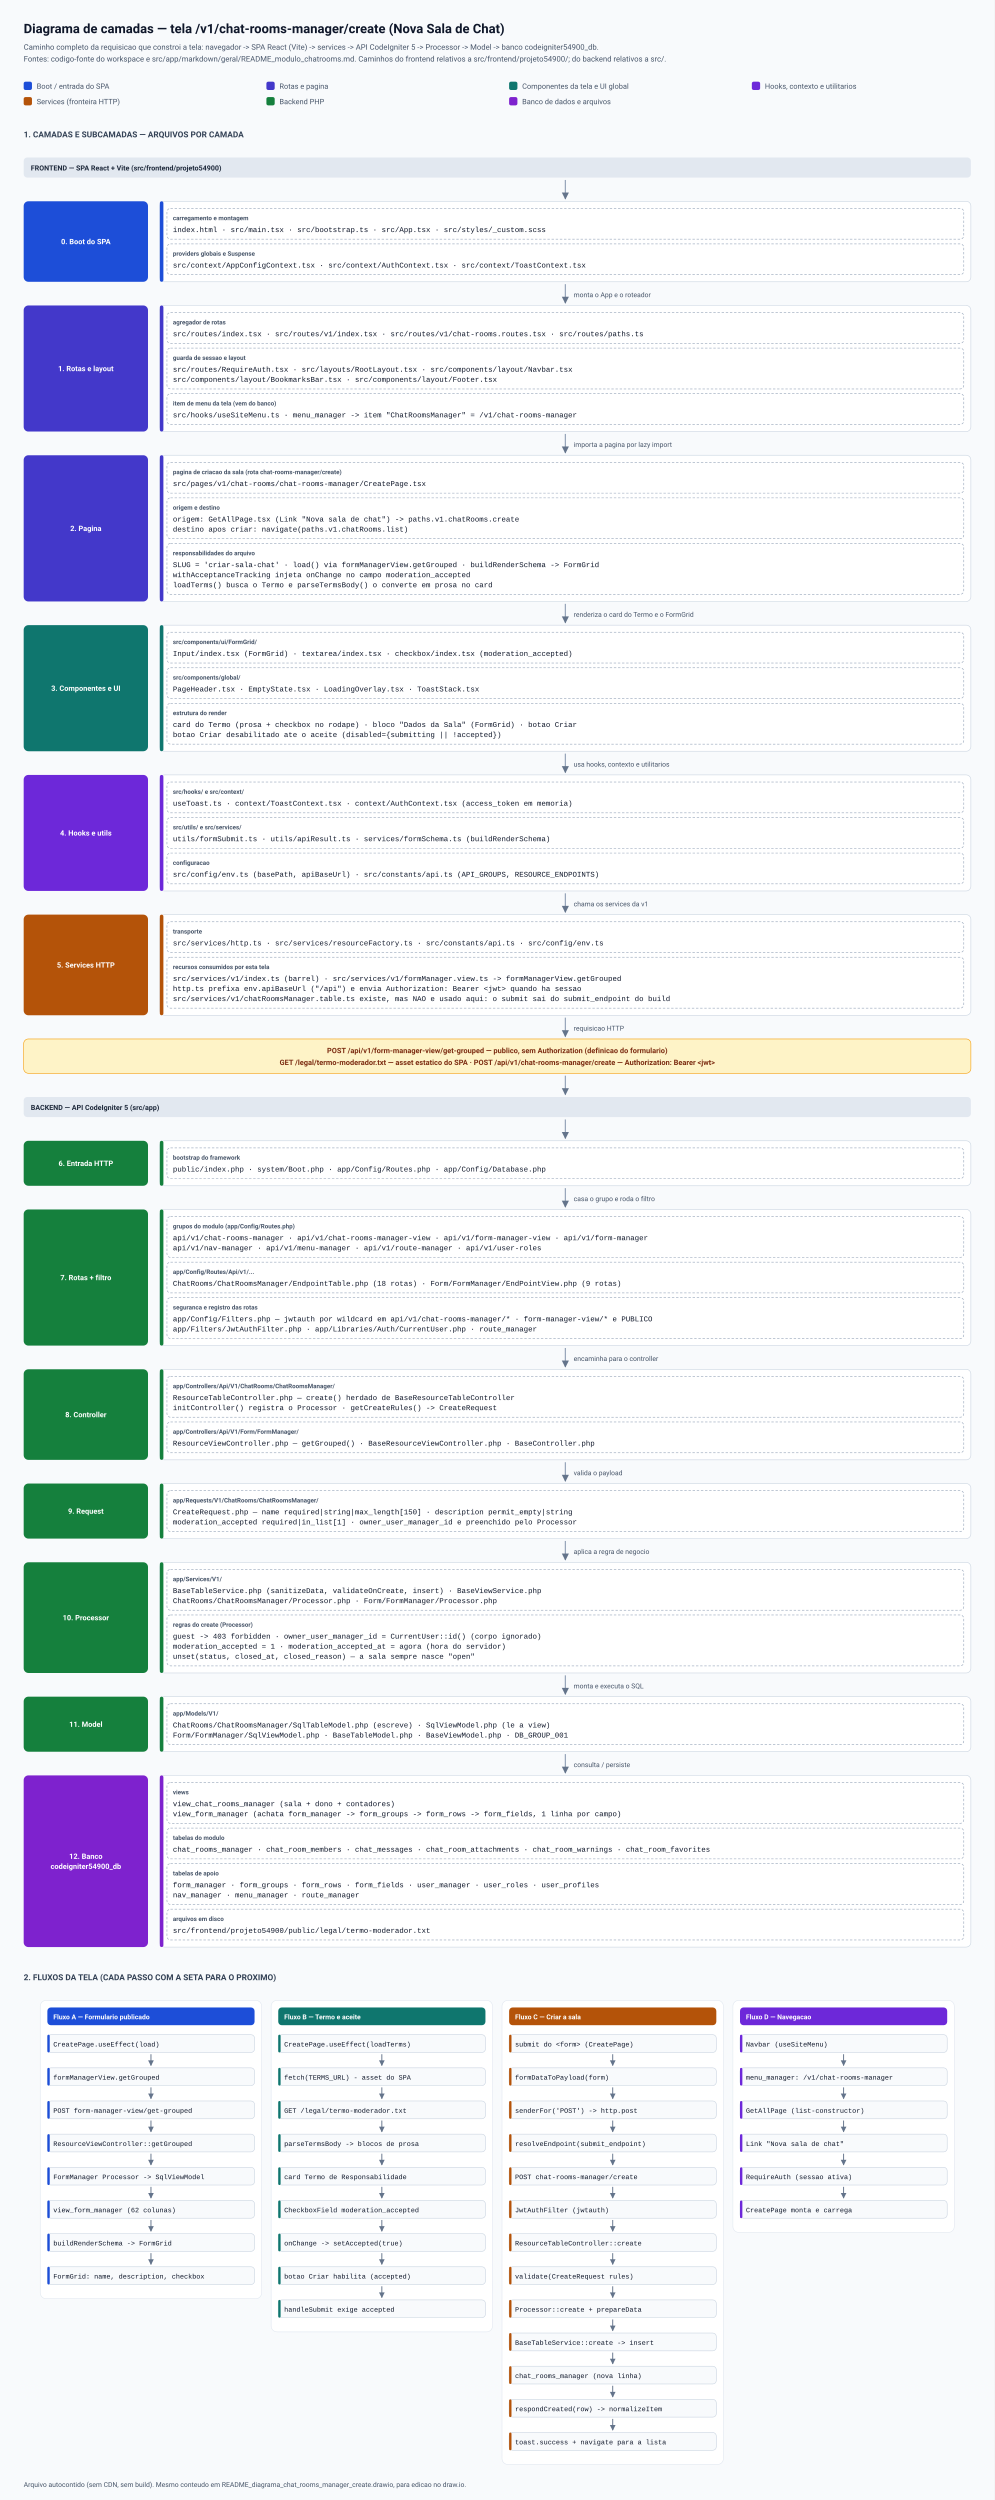
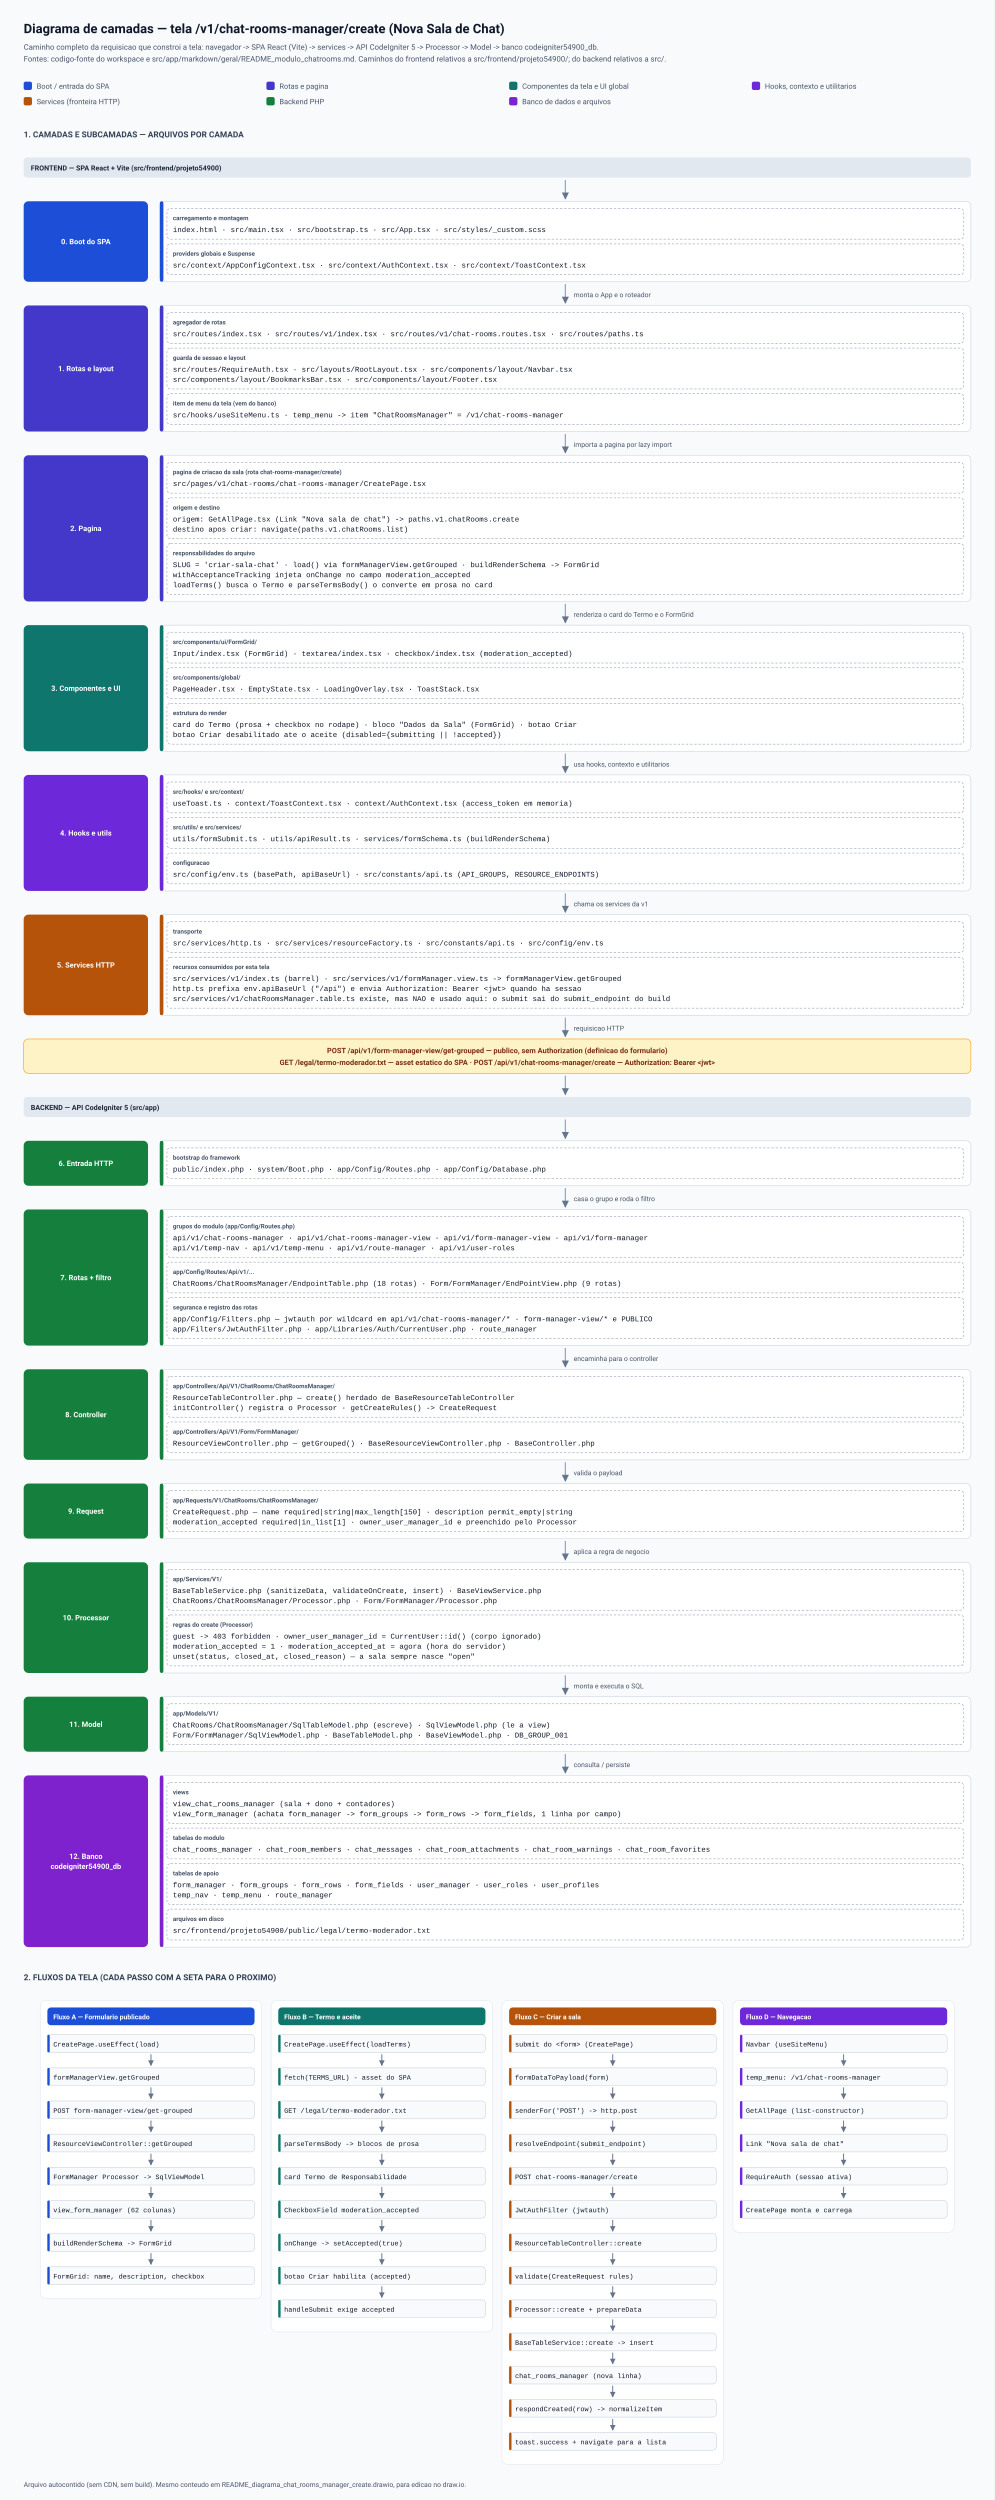
<svg xmlns="http://www.w3.org/2000/svg" width="1680" height="4223" viewBox="0 0 1680 4223" font-family="Segoe UI, Roboto, Helvetica, Arial, sans-serif">
  <defs>
    <marker id="arw" viewBox="0 0 10 10" refX="9" refY="5" markerWidth="7" markerHeight="7" orient="auto-start-reverse">
      <path d="M0 0 L10 5 L0 10 z" fill="#94a3b8" />
    </marker>
    <marker id="arwd" viewBox="0 0 10 10" refX="9" refY="5" markerWidth="6" markerHeight="6" orient="auto-start-reverse">
      <path d="M0 0 L10 5 L0 10 z" fill="#64748b" />
    </marker>
  </defs>
  <rect x="0" y="0" width="1680" height="4223" fill="#f8fafc" />
  <text x="40" y="56" font-size="22" fill="#0f172a" font-weight="700">Diagrama de camadas — tela /v1/chat-rooms-manager/create (Nova Sala de Chat)</text>
  <text x="40" y="84" font-size="13" fill="#475569">Caminho completo da requisicao que constroi a tela: navegador -&gt; SPA React (Vite) -&gt; services -&gt; API CodeIgniter 5 -&gt; Processor -&gt; Model -&gt; banco codeigniter54900_db.</text>
  <text x="40" y="104" font-size="13" fill="#475569">Fontes: codigo-fonte do workspace e src/app/markdown/geral/README_modulo_chatrooms.md. Caminhos do frontend relativos a src/frontend/projeto54900/; do backend relativos a src/.</text>
  <rect x="40" y="138" width="14" height="14" rx="3" fill="#1d4ed8" />
  <text x="62" y="150" font-size="12.5" fill="#475569">Boot / entrada do SPA</text>
  <rect x="450" y="138" width="14" height="14" rx="3" fill="#4338ca" />
  <text x="472" y="150" font-size="12.5" fill="#475569">Rotas e pagina</text>
  <rect x="860" y="138" width="14" height="14" rx="3" fill="#0f766e" />
  <text x="882" y="150" font-size="12.5" fill="#475569">Componentes da tela e UI global</text>
  <rect x="1270" y="138" width="14" height="14" rx="3" fill="#6d28d9" />
  <text x="1292" y="150" font-size="12.5" fill="#475569">Hooks, contexto e utilitarios</text>
  <rect x="40" y="164" width="14" height="14" rx="3" fill="#b45309" />
  <text x="62" y="176" font-size="12.5" fill="#475569">Services (fronteira HTTP)</text>
  <rect x="450" y="164" width="14" height="14" rx="3" fill="#15803d" />
  <text x="472" y="176" font-size="12.5" fill="#475569">Backend PHP</text>
  <rect x="860" y="164" width="14" height="14" rx="3" fill="#7e22ce" />
  <text x="882" y="176" font-size="12.5" fill="#475569">Banco de dados e arquivos</text>
  <text x="40" y="232" font-size="14" fill="#334155" font-weight="700">1. CAMADAS E SUBCAMADAS — ARQUIVOS POR CAMADA</text>
  <rect x="40" y="266" width="1600" height="34" rx="6" fill="#e2e8f0" />
  <text x="52" y="288" font-size="12" fill="#1e293b" font-weight="700">FRONTEND — SPA React + Vite (src/frontend/projeto54900)</text>
  <line x1="955" y1="304" x2="955" y2="336" stroke="#94a3b8" stroke-width="2" marker-end="url(#arwd)" />
  <rect x="40" y="340" width="210" height="136" rx="8" fill="#1d4ed8" />
  <text x="145" y="412.5" font-size="12.5" fill="#ffffff" font-weight="700" text-anchor="middle">0. Boot do SPA</text>
  <rect x="270" y="340" width="1370" height="136" rx="8" fill="#ffffff" stroke="#cbd5e1" />
  <rect x="270" y="340" width="6" height="136" rx="3" fill="#1d4ed8" />
  <rect x="282" y="352" width="1346" height="52" rx="6" fill="#ffffff" stroke="#94a3b8" stroke-dasharray="4 3" />
  <text x="292" y="372" font-size="10.5" fill="#475569" font-weight="700">carregamento e montagem</text>
  <text x="292" y="392" font-size="12.5" fill="#0f172a" font-family="Consolas, 'Courier New', monospace">index.html  ·  src/main.tsx  ·  src/bootstrap.ts  ·  src/App.tsx  ·  src/styles/_custom.scss</text>
  <rect x="282" y="412" width="1346" height="52" rx="6" fill="#ffffff" stroke="#94a3b8" stroke-dasharray="4 3" />
  <text x="292" y="432" font-size="10.5" fill="#475569" font-weight="700">providers globais e Suspense</text>
  <text x="292" y="452" font-size="12.5" fill="#0f172a" font-family="Consolas, 'Courier New', monospace">src/context/AppConfigContext.tsx  ·  src/context/AuthContext.tsx  ·  src/context/ToastContext.tsx</text>
  <line x1="955" y1="480" x2="955" y2="512" stroke="#94a3b8" stroke-width="2" marker-end="url(#arwd)" />
  <text x="969" y="502" font-size="11.5" fill="#475569">monta o App e o roteador</text>
  <rect x="40" y="516" width="210" height="213" rx="8" fill="#4338ca" />
  <text x="145" y="627" font-size="12.5" fill="#ffffff" font-weight="700" text-anchor="middle">1. Rotas e layout</text>
  <rect x="270" y="516" width="1370" height="213" rx="8" fill="#ffffff" stroke="#cbd5e1" />
  <rect x="270" y="516" width="6" height="213" rx="3" fill="#4338ca" />
  <rect x="282" y="528" width="1346" height="52" rx="6" fill="#ffffff" stroke="#94a3b8" stroke-dasharray="4 3" />
  <text x="292" y="548" font-size="10.5" fill="#475569" font-weight="700">agregador de rotas</text>
  <text x="292" y="568" font-size="12.5" fill="#0f172a" font-family="Consolas, 'Courier New', monospace">src/routes/index.tsx  ·  src/routes/v1/index.tsx  ·  src/routes/v1/chat-rooms.routes.tsx  ·  src/routes/paths.ts</text>
  <rect x="282" y="588" width="1346" height="69" rx="6" fill="#ffffff" stroke="#94a3b8" stroke-dasharray="4 3" />
  <text x="292" y="608" font-size="10.5" fill="#475569" font-weight="700">guarda de sessao e layout</text>
  <text x="292" y="628" font-size="12.5" fill="#0f172a" font-family="Consolas, 'Courier New', monospace">src/routes/RequireAuth.tsx  ·  src/layouts/RootLayout.tsx  ·  src/components/layout/Navbar.tsx</text>
  <text x="292" y="645" font-size="12.5" fill="#0f172a" font-family="Consolas, 'Courier New', monospace">src/components/layout/BookmarksBar.tsx  ·  src/components/layout/Footer.tsx</text>
  <rect x="282" y="665" width="1346" height="52" rx="6" fill="#ffffff" stroke="#94a3b8" stroke-dasharray="4 3" />
  <text x="292" y="685" font-size="10.5" fill="#475569" font-weight="700">item de menu da tela (vem do banco)</text>
-   <text x="292" y="705" font-size="12.5" fill="#0f172a" font-family="Consolas, 'Courier New', monospace">src/hooks/useSiteMenu.ts  ·  menu_manager  -&gt;  item "ChatRoomsManager" = /v1/chat-rooms-manager</text>
+   <text x="292" y="705" font-size="12.5" fill="#0f172a" font-family="Consolas, 'Courier New', monospace">src/hooks/useSiteMenu.ts  ·  temp_menu  -&gt;  item "ChatRoomsManager" = /v1/chat-rooms-manager</text>
  <line x1="955" y1="733" x2="955" y2="765" stroke="#94a3b8" stroke-width="2" marker-end="url(#arwd)" />
  <text x="969" y="755" font-size="11.5" fill="#475569">importa a pagina por lazy import</text>
  <rect x="40" y="769" width="210" height="247" rx="8" fill="#4338ca" />
  <text x="145" y="897" font-size="12.5" fill="#ffffff" font-weight="700" text-anchor="middle">2. Pagina</text>
  <rect x="270" y="769" width="1370" height="247" rx="8" fill="#ffffff" stroke="#cbd5e1" />
  <rect x="270" y="769" width="6" height="247" rx="3" fill="#4338ca" />
  <rect x="282" y="781" width="1346" height="52" rx="6" fill="#ffffff" stroke="#94a3b8" stroke-dasharray="4 3" />
  <text x="292" y="801" font-size="10.5" fill="#475569" font-weight="700">pagina de criacao da sala (rota chat-rooms-manager/create)</text>
  <text x="292" y="821" font-size="12.5" fill="#0f172a" font-family="Consolas, 'Courier New', monospace">src/pages/v1/chat-rooms/chat-rooms-manager/CreatePage.tsx</text>
  <rect x="282" y="841" width="1346" height="69" rx="6" fill="#ffffff" stroke="#94a3b8" stroke-dasharray="4 3" />
  <text x="292" y="861" font-size="10.5" fill="#475569" font-weight="700">origem e destino</text>
  <text x="292" y="881" font-size="12.5" fill="#0f172a" font-family="Consolas, 'Courier New', monospace">origem: GetAllPage.tsx (Link "Nova sala de chat")  -&gt;  paths.v1.chatRooms.create</text>
  <text x="292" y="898" font-size="12.5" fill="#0f172a" font-family="Consolas, 'Courier New', monospace">destino apos criar: navigate(paths.v1.chatRooms.list)</text>
  <rect x="282" y="918" width="1346" height="86" rx="6" fill="#ffffff" stroke="#94a3b8" stroke-dasharray="4 3" />
  <text x="292" y="938" font-size="10.5" fill="#475569" font-weight="700">responsabilidades do arquivo</text>
  <text x="292" y="958" font-size="12.5" fill="#0f172a" font-family="Consolas, 'Courier New', monospace">SLUG = 'criar-sala-chat'  ·  load() via formManagerView.getGrouped  ·  buildRenderSchema -&gt; FormGrid</text>
  <text x="292" y="975" font-size="12.5" fill="#0f172a" font-family="Consolas, 'Courier New', monospace">withAcceptanceTracking injeta onChange no campo moderation_accepted</text>
  <text x="292" y="992" font-size="12.5" fill="#0f172a" font-family="Consolas, 'Courier New', monospace">loadTerms() busca o Termo e parseTermsBody() o converte em prosa no card</text>
  <line x1="955" y1="1020" x2="955" y2="1052" stroke="#94a3b8" stroke-width="2" marker-end="url(#arwd)" />
  <text x="969" y="1042" font-size="11.5" fill="#475569">renderiza o card do Termo e o FormGrid</text>
  <rect x="40" y="1056" width="210" height="213" rx="8" fill="#0f766e" />
  <text x="145" y="1167" font-size="12.5" fill="#ffffff" font-weight="700" text-anchor="middle">3. Componentes e UI</text>
  <rect x="270" y="1056" width="1370" height="213" rx="8" fill="#ffffff" stroke="#cbd5e1" />
  <rect x="270" y="1056" width="6" height="213" rx="3" fill="#0f766e" />
  <rect x="282" y="1068" width="1346" height="52" rx="6" fill="#ffffff" stroke="#94a3b8" stroke-dasharray="4 3" />
  <text x="292" y="1088" font-size="10.5" fill="#475569" font-weight="700">src/components/ui/FormGrid/</text>
  <text x="292" y="1108" font-size="12.5" fill="#0f172a" font-family="Consolas, 'Courier New', monospace">Input/index.tsx (FormGrid)  ·  textarea/index.tsx  ·  checkbox/index.tsx (moderation_accepted)</text>
  <rect x="282" y="1128" width="1346" height="52" rx="6" fill="#ffffff" stroke="#94a3b8" stroke-dasharray="4 3" />
  <text x="292" y="1148" font-size="10.5" fill="#475569" font-weight="700">src/components/global/</text>
  <text x="292" y="1168" font-size="12.5" fill="#0f172a" font-family="Consolas, 'Courier New', monospace">PageHeader.tsx  ·  EmptyState.tsx  ·  LoadingOverlay.tsx  ·  ToastStack.tsx</text>
  <rect x="282" y="1188" width="1346" height="69" rx="6" fill="#ffffff" stroke="#94a3b8" stroke-dasharray="4 3" />
  <text x="292" y="1208" font-size="10.5" fill="#475569" font-weight="700">estrutura do render</text>
  <text x="292" y="1228" font-size="12.5" fill="#0f172a" font-family="Consolas, 'Courier New', monospace">card do Termo (prosa + checkbox no rodape)  ·  bloco "Dados da Sala" (FormGrid)  ·  botao Criar</text>
  <text x="292" y="1245" font-size="12.5" fill="#0f172a" font-family="Consolas, 'Courier New', monospace">botao Criar desabilitado ate o aceite (disabled={submitting || !accepted})</text>
  <line x1="955" y1="1273" x2="955" y2="1305" stroke="#94a3b8" stroke-width="2" marker-end="url(#arwd)" />
  <text x="969" y="1295" font-size="11.5" fill="#475569">usa hooks, contexto e utilitarios</text>
  <rect x="40" y="1309" width="210" height="196" rx="8" fill="#6d28d9" />
  <text x="145" y="1411.5" font-size="12.5" fill="#ffffff" font-weight="700" text-anchor="middle">4. Hooks e utils</text>
  <rect x="270" y="1309" width="1370" height="196" rx="8" fill="#ffffff" stroke="#cbd5e1" />
  <rect x="270" y="1309" width="6" height="196" rx="3" fill="#6d28d9" />
  <rect x="282" y="1321" width="1346" height="52" rx="6" fill="#ffffff" stroke="#94a3b8" stroke-dasharray="4 3" />
  <text x="292" y="1341" font-size="10.5" fill="#475569" font-weight="700">src/hooks/ e src/context/</text>
  <text x="292" y="1361" font-size="12.5" fill="#0f172a" font-family="Consolas, 'Courier New', monospace">useToast.ts  ·  context/ToastContext.tsx  ·  context/AuthContext.tsx (access_token em memoria)</text>
  <rect x="282" y="1381" width="1346" height="52" rx="6" fill="#ffffff" stroke="#94a3b8" stroke-dasharray="4 3" />
  <text x="292" y="1401" font-size="10.5" fill="#475569" font-weight="700">src/utils/ e src/services/</text>
  <text x="292" y="1421" font-size="12.5" fill="#0f172a" font-family="Consolas, 'Courier New', monospace">utils/formSubmit.ts  ·  utils/apiResult.ts  ·  services/formSchema.ts (buildRenderSchema)</text>
  <rect x="282" y="1441" width="1346" height="52" rx="6" fill="#ffffff" stroke="#94a3b8" stroke-dasharray="4 3" />
  <text x="292" y="1461" font-size="10.5" fill="#475569" font-weight="700">configuracao</text>
  <text x="292" y="1481" font-size="12.5" fill="#0f172a" font-family="Consolas, 'Courier New', monospace">src/config/env.ts (basePath, apiBaseUrl)  ·  src/constants/api.ts (API_GROUPS, RESOURCE_ENDPOINTS)</text>
  <line x1="955" y1="1509" x2="955" y2="1541" stroke="#94a3b8" stroke-width="2" marker-end="url(#arwd)" />
  <text x="969" y="1531" font-size="11.5" fill="#475569">chama os services da v1</text>
  <rect x="40" y="1545" width="210" height="170" rx="8" fill="#b45309" />
  <text x="145" y="1634.5" font-size="12.5" fill="#ffffff" font-weight="700" text-anchor="middle">5. Services HTTP</text>
  <rect x="270" y="1545" width="1370" height="170" rx="8" fill="#ffffff" stroke="#cbd5e1" />
  <rect x="270" y="1545" width="6" height="170" rx="3" fill="#b45309" />
  <rect x="282" y="1557" width="1346" height="52" rx="6" fill="#ffffff" stroke="#94a3b8" stroke-dasharray="4 3" />
  <text x="292" y="1577" font-size="10.5" fill="#475569" font-weight="700">transporte</text>
  <text x="292" y="1597" font-size="12.5" fill="#0f172a" font-family="Consolas, 'Courier New', monospace">src/services/http.ts  ·  src/services/resourceFactory.ts  ·  src/constants/api.ts  ·  src/config/env.ts</text>
  <rect x="282" y="1617" width="1346" height="86" rx="6" fill="#ffffff" stroke="#94a3b8" stroke-dasharray="4 3" />
  <text x="292" y="1637" font-size="10.5" fill="#475569" font-weight="700">recursos consumidos por esta tela</text>
  <text x="292" y="1657" font-size="12.5" fill="#0f172a" font-family="Consolas, 'Courier New', monospace">src/services/v1/index.ts (barrel)  ·  src/services/v1/formManager.view.ts  -&gt;  formManagerView.getGrouped</text>
  <text x="292" y="1674" font-size="12.5" fill="#0f172a" font-family="Consolas, 'Courier New', monospace">http.ts prefixa env.apiBaseUrl ("/api") e envia Authorization: Bearer &lt;jwt&gt; quando ha sessao</text>
  <text x="292" y="1691" font-size="12.5" fill="#0f172a" font-family="Consolas, 'Courier New', monospace">src/services/v1/chatRoomsManager.table.ts existe, mas NAO e usado aqui: o submit sai do submit_endpoint do build</text>
  <line x1="955" y1="1719" x2="955" y2="1751" stroke="#94a3b8" stroke-width="2" marker-end="url(#arwd)" />
  <text x="969" y="1741" font-size="11.5" fill="#475569">requisicao HTTP</text>
  <rect x="40" y="1755" width="1600" height="58" rx="8" fill="#fef3c7" stroke="#f59e0b" />
  <text x="840" y="1779" font-size="12.5" fill="#7c2d12" font-weight="700" text-anchor="middle">POST /api/v1/form-manager-view/get-grouped  —  publico, sem Authorization  (definicao do formulario)</text>
  <text x="840" y="1799" font-size="12.5" fill="#7c2d12" font-weight="700" text-anchor="middle">GET /legal/termo-moderador.txt  —  asset estatico do SPA   ·   POST /api/v1/chat-rooms-manager/create  —  Authorization: Bearer &lt;jwt&gt;</text>
  <line x1="955" y1="1817" x2="955" y2="1849" stroke="#94a3b8" stroke-width="2" marker-end="url(#arwd)" />
  <rect x="40" y="1853" width="1600" height="34" rx="6" fill="#e2e8f0" />
  <text x="52" y="1875" font-size="12" fill="#1e293b" font-weight="700">BACKEND — API CodeIgniter 5 (src/app)</text>
  <line x1="955" y1="1891" x2="955" y2="1923" stroke="#94a3b8" stroke-width="2" marker-end="url(#arwd)" />
  <rect x="40" y="1927" width="210" height="76" rx="8" fill="#15803d" />
  <text x="145" y="1969.5" font-size="12.5" fill="#ffffff" font-weight="700" text-anchor="middle">6. Entrada HTTP</text>
  <rect x="270" y="1927" width="1370" height="76" rx="8" fill="#ffffff" stroke="#cbd5e1" />
  <rect x="270" y="1927" width="6" height="76" rx="3" fill="#15803d" />
  <rect x="282" y="1939" width="1346" height="52" rx="6" fill="#ffffff" stroke="#94a3b8" stroke-dasharray="4 3" />
  <text x="292" y="1959" font-size="10.5" fill="#475569" font-weight="700">bootstrap do framework</text>
  <text x="292" y="1979" font-size="12.5" fill="#0f172a" font-family="Consolas, 'Courier New', monospace">public/index.php  ·  system/Boot.php  ·  app/Config/Routes.php  ·  app/Config/Database.php</text>
  <line x1="955" y1="2007" x2="955" y2="2039" stroke="#94a3b8" stroke-width="2" marker-end="url(#arwd)" />
  <text x="969" y="2029" font-size="11.5" fill="#475569">casa o grupo e roda o filtro</text>
  <rect x="40" y="2043" width="210" height="230" rx="8" fill="#15803d" />
  <text x="145" y="2162.5" font-size="12.5" fill="#ffffff" font-weight="700" text-anchor="middle">7. Rotas + filtro</text>
  <rect x="270" y="2043" width="1370" height="230" rx="8" fill="#ffffff" stroke="#cbd5e1" />
  <rect x="270" y="2043" width="6" height="230" rx="3" fill="#15803d" />
  <rect x="282" y="2055" width="1346" height="69" rx="6" fill="#ffffff" stroke="#94a3b8" stroke-dasharray="4 3" />
  <text x="292" y="2075" font-size="10.5" fill="#475569" font-weight="700">grupos do modulo (app/Config/Routes.php)</text>
  <text x="292" y="2095" font-size="12.5" fill="#0f172a" font-family="Consolas, 'Courier New', monospace">api/v1/chat-rooms-manager  ·  api/v1/chat-rooms-manager-view  ·  api/v1/form-manager-view  ·  api/v1/form-manager</text>
-   <text x="292" y="2112" font-size="12.5" fill="#0f172a" font-family="Consolas, 'Courier New', monospace">api/v1/nav-manager  ·  api/v1/menu-manager  ·  api/v1/route-manager  ·  api/v1/user-roles</text>
+   <text x="292" y="2112" font-size="12.5" fill="#0f172a" font-family="Consolas, 'Courier New', monospace">api/v1/temp-nav  ·  api/v1/temp-menu  ·  api/v1/route-manager  ·  api/v1/user-roles</text>
  <rect x="282" y="2132" width="1346" height="52" rx="6" fill="#ffffff" stroke="#94a3b8" stroke-dasharray="4 3" />
  <text x="292" y="2152" font-size="10.5" fill="#475569" font-weight="700">app/Config/Routes/Api/v1/...</text>
  <text x="292" y="2172" font-size="12.5" fill="#0f172a" font-family="Consolas, 'Courier New', monospace">ChatRooms/ChatRoomsManager/EndpointTable.php (18 rotas)  ·  Form/FormManager/EndPointView.php (9 rotas)</text>
  <rect x="282" y="2192" width="1346" height="69" rx="6" fill="#ffffff" stroke="#94a3b8" stroke-dasharray="4 3" />
  <text x="292" y="2212" font-size="10.5" fill="#475569" font-weight="700">seguranca e registro das rotas</text>
  <text x="292" y="2232" font-size="12.5" fill="#0f172a" font-family="Consolas, 'Courier New', monospace">app/Config/Filters.php  —  jwtauth por wildcard em api/v1/chat-rooms-manager/*  ·  form-manager-view/* e PUBLICO</text>
  <text x="292" y="2249" font-size="12.5" fill="#0f172a" font-family="Consolas, 'Courier New', monospace">app/Filters/JwtAuthFilter.php  ·  app/Libraries/Auth/CurrentUser.php  ·  route_manager</text>
  <line x1="955" y1="2277" x2="955" y2="2309" stroke="#94a3b8" stroke-width="2" marker-end="url(#arwd)" />
  <text x="969" y="2299" font-size="11.5" fill="#475569">encaminha para o controller</text>
  <rect x="40" y="2313" width="210" height="153" rx="8" fill="#15803d" />
  <text x="145" y="2394" font-size="12.5" fill="#ffffff" font-weight="700" text-anchor="middle">8. Controller</text>
  <rect x="270" y="2313" width="1370" height="153" rx="8" fill="#ffffff" stroke="#cbd5e1" />
  <rect x="270" y="2313" width="6" height="153" rx="3" fill="#15803d" />
  <rect x="282" y="2325" width="1346" height="69" rx="6" fill="#ffffff" stroke="#94a3b8" stroke-dasharray="4 3" />
  <text x="292" y="2345" font-size="10.5" fill="#475569" font-weight="700">app/Controllers/Api/V1/ChatRooms/ChatRoomsManager/</text>
  <text x="292" y="2365" font-size="12.5" fill="#0f172a" font-family="Consolas, 'Courier New', monospace">ResourceTableController.php  —  create() herdado de BaseResourceTableController</text>
  <text x="292" y="2382" font-size="12.5" fill="#0f172a" font-family="Consolas, 'Courier New', monospace">initController() registra o Processor  ·  getCreateRules() -&gt; CreateRequest</text>
  <rect x="282" y="2402" width="1346" height="52" rx="6" fill="#ffffff" stroke="#94a3b8" stroke-dasharray="4 3" />
  <text x="292" y="2422" font-size="10.5" fill="#475569" font-weight="700">app/Controllers/Api/V1/Form/FormManager/</text>
  <text x="292" y="2442" font-size="12.5" fill="#0f172a" font-family="Consolas, 'Courier New', monospace">ResourceViewController.php  —  getGrouped()  ·  BaseResourceViewController.php  ·  BaseController.php</text>
  <line x1="955" y1="2470" x2="955" y2="2502" stroke="#94a3b8" stroke-width="2" marker-end="url(#arwd)" />
  <text x="969" y="2492" font-size="11.5" fill="#475569">valida o payload</text>
  <rect x="40" y="2506" width="210" height="93" rx="8" fill="#15803d" />
  <text x="145" y="2557" font-size="12.5" fill="#ffffff" font-weight="700" text-anchor="middle">9. Request</text>
  <rect x="270" y="2506" width="1370" height="93" rx="8" fill="#ffffff" stroke="#cbd5e1" />
  <rect x="270" y="2506" width="6" height="93" rx="3" fill="#15803d" />
  <rect x="282" y="2518" width="1346" height="69" rx="6" fill="#ffffff" stroke="#94a3b8" stroke-dasharray="4 3" />
  <text x="292" y="2538" font-size="10.5" fill="#475569" font-weight="700">app/Requests/V1/ChatRooms/ChatRoomsManager/</text>
  <text x="292" y="2558" font-size="12.5" fill="#0f172a" font-family="Consolas, 'Courier New', monospace">CreateRequest.php  —  name required|string|max_length[150]  ·  description permit_empty|string</text>
  <text x="292" y="2575" font-size="12.5" fill="#0f172a" font-family="Consolas, 'Courier New', monospace">moderation_accepted required|in_list[1]  ·  owner_user_manager_id e preenchido pelo Processor</text>
  <line x1="955" y1="2603" x2="955" y2="2635" stroke="#94a3b8" stroke-width="2" marker-end="url(#arwd)" />
  <text x="969" y="2625" font-size="11.5" fill="#475569">aplica a regra de negocio</text>
  <rect x="40" y="2639" width="210" height="187" rx="8" fill="#15803d" />
  <text x="145" y="2737" font-size="12.5" fill="#ffffff" font-weight="700" text-anchor="middle">10. Processor</text>
  <rect x="270" y="2639" width="1370" height="187" rx="8" fill="#ffffff" stroke="#cbd5e1" />
  <rect x="270" y="2639" width="6" height="187" rx="3" fill="#15803d" />
  <rect x="282" y="2651" width="1346" height="69" rx="6" fill="#ffffff" stroke="#94a3b8" stroke-dasharray="4 3" />
  <text x="292" y="2671" font-size="10.5" fill="#475569" font-weight="700">app/Services/V1/</text>
  <text x="292" y="2691" font-size="12.5" fill="#0f172a" font-family="Consolas, 'Courier New', monospace">BaseTableService.php (sanitizeData, validateOnCreate, insert)  ·  BaseViewService.php</text>
  <text x="292" y="2708" font-size="12.5" fill="#0f172a" font-family="Consolas, 'Courier New', monospace">ChatRooms/ChatRoomsManager/Processor.php  ·  Form/FormManager/Processor.php</text>
  <rect x="282" y="2728" width="1346" height="86" rx="6" fill="#ffffff" stroke="#94a3b8" stroke-dasharray="4 3" />
  <text x="292" y="2748" font-size="10.5" fill="#475569" font-weight="700">regras do create (Processor)</text>
  <text x="292" y="2768" font-size="12.5" fill="#0f172a" font-family="Consolas, 'Courier New', monospace">guest -&gt; 403 forbidden  ·  owner_user_manager_id = CurrentUser::id() (corpo ignorado)</text>
  <text x="292" y="2785" font-size="12.5" fill="#0f172a" font-family="Consolas, 'Courier New', monospace">moderation_accepted = 1  ·  moderation_accepted_at = agora (hora do servidor)</text>
  <text x="292" y="2802" font-size="12.5" fill="#0f172a" font-family="Consolas, 'Courier New', monospace">unset(status, closed_at, closed_reason)  —  a sala sempre nasce "open"</text>
  <line x1="955" y1="2830" x2="955" y2="2862" stroke="#94a3b8" stroke-width="2" marker-end="url(#arwd)" />
  <text x="969" y="2852" font-size="11.5" fill="#475569">monta e executa o SQL</text>
  <rect x="40" y="2866" width="210" height="93" rx="8" fill="#15803d" />
  <text x="145" y="2917" font-size="12.5" fill="#ffffff" font-weight="700" text-anchor="middle">11. Model</text>
  <rect x="270" y="2866" width="1370" height="93" rx="8" fill="#ffffff" stroke="#cbd5e1" />
  <rect x="270" y="2866" width="6" height="93" rx="3" fill="#15803d" />
  <rect x="282" y="2878" width="1346" height="69" rx="6" fill="#ffffff" stroke="#94a3b8" stroke-dasharray="4 3" />
  <text x="292" y="2898" font-size="10.5" fill="#475569" font-weight="700">app/Models/V1/</text>
  <text x="292" y="2918" font-size="12.5" fill="#0f172a" font-family="Consolas, 'Courier New', monospace">ChatRooms/ChatRoomsManager/SqlTableModel.php (escreve)  ·  SqlViewModel.php (le a view)</text>
  <text x="292" y="2935" font-size="12.5" fill="#0f172a" font-family="Consolas, 'Courier New', monospace">Form/FormManager/SqlViewModel.php  ·  BaseTableModel.php  ·  BaseViewModel.php  ·  DB_GROUP_001</text>
  <line x1="955" y1="2963" x2="955" y2="2995" stroke="#94a3b8" stroke-width="2" marker-end="url(#arwd)" />
  <text x="969" y="2985" font-size="11.5" fill="#475569">consulta / persiste</text>
  <rect x="40" y="2999" width="210" height="290" rx="8" fill="#7e22ce" />
  <text x="145" y="3140" font-size="12.5" fill="#ffffff" font-weight="700" text-anchor="middle">12. Banco</text>
  <text x="145" y="3157" font-size="12.5" fill="#ffffff" font-weight="700" text-anchor="middle">codeigniter54900_db</text>
  <rect x="270" y="2999" width="1370" height="290" rx="8" fill="#ffffff" stroke="#cbd5e1" />
  <rect x="270" y="2999" width="6" height="290" rx="3" fill="#7e22ce" />
  <rect x="282" y="3011" width="1346" height="69" rx="6" fill="#ffffff" stroke="#94a3b8" stroke-dasharray="4 3" />
  <text x="292" y="3031" font-size="10.5" fill="#475569" font-weight="700">views</text>
  <text x="292" y="3051" font-size="12.5" fill="#0f172a" font-family="Consolas, 'Courier New', monospace">view_chat_rooms_manager (sala + dono + contadores)</text>
  <text x="292" y="3068" font-size="12.5" fill="#0f172a" font-family="Consolas, 'Courier New', monospace">view_form_manager (achata form_manager -&gt; form_groups -&gt; form_rows -&gt; form_fields, 1 linha por campo)</text>
  <rect x="282" y="3088" width="1346" height="52" rx="6" fill="#ffffff" stroke="#94a3b8" stroke-dasharray="4 3" />
  <text x="292" y="3108" font-size="10.5" fill="#475569" font-weight="700">tabelas do modulo</text>
  <text x="292" y="3128" font-size="12.5" fill="#0f172a" font-family="Consolas, 'Courier New', monospace">chat_rooms_manager  ·  chat_room_members  ·  chat_messages  ·  chat_room_attachments  ·  chat_room_warnings  ·  chat_room_favorites</text>
  <rect x="282" y="3148" width="1346" height="69" rx="6" fill="#ffffff" stroke="#94a3b8" stroke-dasharray="4 3" />
  <text x="292" y="3168" font-size="10.5" fill="#475569" font-weight="700">tabelas de apoio</text>
  <text x="292" y="3188" font-size="12.5" fill="#0f172a" font-family="Consolas, 'Courier New', monospace">form_manager  ·  form_groups  ·  form_rows  ·  form_fields  ·  user_manager  ·  user_roles  ·  user_profiles</text>
-   <text x="292" y="3205" font-size="12.5" fill="#0f172a" font-family="Consolas, 'Courier New', monospace">nav_manager  ·  menu_manager  ·  route_manager</text>
+   <text x="292" y="3205" font-size="12.5" fill="#0f172a" font-family="Consolas, 'Courier New', monospace">temp_nav  ·  temp_menu  ·  route_manager</text>
  <rect x="282" y="3225" width="1346" height="52" rx="6" fill="#ffffff" stroke="#94a3b8" stroke-dasharray="4 3" />
  <text x="292" y="3245" font-size="10.5" fill="#475569" font-weight="700">arquivos em disco</text>
  <text x="292" y="3265" font-size="12.5" fill="#0f172a" font-family="Consolas, 'Courier New', monospace">src/frontend/projeto54900/public/legal/termo-moderador.txt</text>
  <text x="40" y="3345" font-size="14" fill="#334155" font-weight="700">2. FLUXOS DA TELA (CADA PASSO COM A SETA PARA O PROXIMO)</text>
  <rect x="68" y="3379" width="374" height="504" rx="10" fill="#ffffff" stroke="#e2e8f0" />
  <rect x="80" y="3391" width="350" height="30" rx="6" fill="#1d4ed8" />
  <text x="90" y="3411" font-size="11.5" fill="#ffffff" font-weight="700">Fluxo A — Formulario publicado</text>
  <rect x="80" y="3437" width="350" height="30" rx="6" fill="#f8fafc" stroke="#cbd5e1" />
  <rect x="80" y="3437" width="4" height="30" rx="2" fill="#1d4ed8" />
  <text x="90" y="3457" font-size="11.5" fill="#0f172a" font-family="Consolas, 'Courier New', monospace">CreatePage.useEffect(load)</text>
  <line x1="255" y1="3470" x2="255" y2="3489" stroke="#64748b" stroke-width="1.6" marker-end="url(#arwd)" />
  <rect x="80" y="3493" width="350" height="30" rx="6" fill="#f8fafc" stroke="#cbd5e1" />
  <rect x="80" y="3493" width="4" height="30" rx="2" fill="#1d4ed8" />
  <text x="90" y="3513" font-size="11.5" fill="#0f172a" font-family="Consolas, 'Courier New', monospace">formManagerView.getGrouped</text>
  <line x1="255" y1="3526" x2="255" y2="3545" stroke="#64748b" stroke-width="1.6" marker-end="url(#arwd)" />
  <rect x="80" y="3549" width="350" height="30" rx="6" fill="#f8fafc" stroke="#cbd5e1" />
  <rect x="80" y="3549" width="4" height="30" rx="2" fill="#1d4ed8" />
  <text x="90" y="3569" font-size="11.5" fill="#0f172a" font-family="Consolas, 'Courier New', monospace">POST form-manager-view/get-grouped</text>
  <line x1="255" y1="3582" x2="255" y2="3601" stroke="#64748b" stroke-width="1.6" marker-end="url(#arwd)" />
  <rect x="80" y="3605" width="350" height="30" rx="6" fill="#f8fafc" stroke="#cbd5e1" />
  <rect x="80" y="3605" width="4" height="30" rx="2" fill="#1d4ed8" />
  <text x="90" y="3625" font-size="11.5" fill="#0f172a" font-family="Consolas, 'Courier New', monospace">ResourceViewController::getGrouped</text>
  <line x1="255" y1="3638" x2="255" y2="3657" stroke="#64748b" stroke-width="1.6" marker-end="url(#arwd)" />
  <rect x="80" y="3661" width="350" height="30" rx="6" fill="#f8fafc" stroke="#cbd5e1" />
  <rect x="80" y="3661" width="4" height="30" rx="2" fill="#1d4ed8" />
  <text x="90" y="3681" font-size="11.5" fill="#0f172a" font-family="Consolas, 'Courier New', monospace">FormManager Processor -&gt; SqlViewModel</text>
  <line x1="255" y1="3694" x2="255" y2="3713" stroke="#64748b" stroke-width="1.6" marker-end="url(#arwd)" />
  <rect x="80" y="3717" width="350" height="30" rx="6" fill="#f8fafc" stroke="#cbd5e1" />
  <rect x="80" y="3717" width="4" height="30" rx="2" fill="#1d4ed8" />
  <text x="90" y="3737" font-size="11.5" fill="#0f172a" font-family="Consolas, 'Courier New', monospace">view_form_manager (62 colunas)</text>
  <line x1="255" y1="3750" x2="255" y2="3769" stroke="#64748b" stroke-width="1.6" marker-end="url(#arwd)" />
  <rect x="80" y="3773" width="350" height="30" rx="6" fill="#f8fafc" stroke="#cbd5e1" />
  <rect x="80" y="3773" width="4" height="30" rx="2" fill="#1d4ed8" />
  <text x="90" y="3793" font-size="11.5" fill="#0f172a" font-family="Consolas, 'Courier New', monospace">buildRenderSchema -&gt; FormGrid</text>
  <line x1="255" y1="3806" x2="255" y2="3825" stroke="#64748b" stroke-width="1.6" marker-end="url(#arwd)" />
  <rect x="80" y="3829" width="350" height="30" rx="6" fill="#f8fafc" stroke="#cbd5e1" />
  <rect x="80" y="3829" width="4" height="30" rx="2" fill="#1d4ed8" />
  <text x="90" y="3849" font-size="11.5" fill="#0f172a" font-family="Consolas, 'Courier New', monospace">FormGrid: name, description, checkbox</text>
  <rect x="458" y="3379" width="374" height="560" rx="10" fill="#ffffff" stroke="#e2e8f0" />
  <rect x="470" y="3391" width="350" height="30" rx="6" fill="#0f766e" />
  <text x="480" y="3411" font-size="11.5" fill="#ffffff" font-weight="700">Fluxo B — Termo e aceite</text>
  <rect x="470" y="3437" width="350" height="30" rx="6" fill="#f8fafc" stroke="#cbd5e1" />
  <rect x="470" y="3437" width="4" height="30" rx="2" fill="#0f766e" />
  <text x="480" y="3457" font-size="11.5" fill="#0f172a" font-family="Consolas, 'Courier New', monospace">CreatePage.useEffect(loadTerms)</text>
  <line x1="645" y1="3470" x2="645" y2="3489" stroke="#64748b" stroke-width="1.6" marker-end="url(#arwd)" />
  <rect x="470" y="3493" width="350" height="30" rx="6" fill="#f8fafc" stroke="#cbd5e1" />
  <rect x="470" y="3493" width="4" height="30" rx="2" fill="#0f766e" />
  <text x="480" y="3513" font-size="11.5" fill="#0f172a" font-family="Consolas, 'Courier New', monospace">fetch(TERMS_URL) - asset do SPA</text>
  <line x1="645" y1="3526" x2="645" y2="3545" stroke="#64748b" stroke-width="1.6" marker-end="url(#arwd)" />
  <rect x="470" y="3549" width="350" height="30" rx="6" fill="#f8fafc" stroke="#cbd5e1" />
  <rect x="470" y="3549" width="4" height="30" rx="2" fill="#0f766e" />
  <text x="480" y="3569" font-size="11.5" fill="#0f172a" font-family="Consolas, 'Courier New', monospace">GET /legal/termo-moderador.txt</text>
  <line x1="645" y1="3582" x2="645" y2="3601" stroke="#64748b" stroke-width="1.6" marker-end="url(#arwd)" />
  <rect x="470" y="3605" width="350" height="30" rx="6" fill="#f8fafc" stroke="#cbd5e1" />
  <rect x="470" y="3605" width="4" height="30" rx="2" fill="#0f766e" />
  <text x="480" y="3625" font-size="11.5" fill="#0f172a" font-family="Consolas, 'Courier New', monospace">parseTermsBody -&gt; blocos de prosa</text>
  <line x1="645" y1="3638" x2="645" y2="3657" stroke="#64748b" stroke-width="1.6" marker-end="url(#arwd)" />
  <rect x="470" y="3661" width="350" height="30" rx="6" fill="#f8fafc" stroke="#cbd5e1" />
  <rect x="470" y="3661" width="4" height="30" rx="2" fill="#0f766e" />
  <text x="480" y="3681" font-size="11.5" fill="#0f172a" font-family="Consolas, 'Courier New', monospace">card Termo de Responsabilidade</text>
  <line x1="645" y1="3694" x2="645" y2="3713" stroke="#64748b" stroke-width="1.6" marker-end="url(#arwd)" />
  <rect x="470" y="3717" width="350" height="30" rx="6" fill="#f8fafc" stroke="#cbd5e1" />
  <rect x="470" y="3717" width="4" height="30" rx="2" fill="#0f766e" />
  <text x="480" y="3737" font-size="11.5" fill="#0f172a" font-family="Consolas, 'Courier New', monospace">CheckboxField moderation_accepted</text>
  <line x1="645" y1="3750" x2="645" y2="3769" stroke="#64748b" stroke-width="1.6" marker-end="url(#arwd)" />
  <rect x="470" y="3773" width="350" height="30" rx="6" fill="#f8fafc" stroke="#cbd5e1" />
  <rect x="470" y="3773" width="4" height="30" rx="2" fill="#0f766e" />
  <text x="480" y="3793" font-size="11.5" fill="#0f172a" font-family="Consolas, 'Courier New', monospace">onChange -&gt; setAccepted(true)</text>
  <line x1="645" y1="3806" x2="645" y2="3825" stroke="#64748b" stroke-width="1.6" marker-end="url(#arwd)" />
  <rect x="470" y="3829" width="350" height="30" rx="6" fill="#f8fafc" stroke="#cbd5e1" />
  <rect x="470" y="3829" width="4" height="30" rx="2" fill="#0f766e" />
  <text x="480" y="3849" font-size="11.5" fill="#0f172a" font-family="Consolas, 'Courier New', monospace">botao Criar habilita (accepted)</text>
  <line x1="645" y1="3862" x2="645" y2="3881" stroke="#64748b" stroke-width="1.6" marker-end="url(#arwd)" />
  <rect x="470" y="3885" width="350" height="30" rx="6" fill="#f8fafc" stroke="#cbd5e1" />
  <rect x="470" y="3885" width="4" height="30" rx="2" fill="#0f766e" />
  <text x="480" y="3905" font-size="11.5" fill="#0f172a" font-family="Consolas, 'Courier New', monospace">handleSubmit exige accepted</text>
  <rect x="848" y="3379" width="374" height="784" rx="10" fill="#ffffff" stroke="#e2e8f0" />
  <rect x="860" y="3391" width="350" height="30" rx="6" fill="#b45309" />
  <text x="870" y="3411" font-size="11.5" fill="#ffffff" font-weight="700">Fluxo C — Criar a sala</text>
  <rect x="860" y="3437" width="350" height="30" rx="6" fill="#f8fafc" stroke="#cbd5e1" />
  <rect x="860" y="3437" width="4" height="30" rx="2" fill="#b45309" />
  <text x="870" y="3457" font-size="11.5" fill="#0f172a" font-family="Consolas, 'Courier New', monospace">submit do &lt;form&gt; (CreatePage)</text>
  <line x1="1035" y1="3470" x2="1035" y2="3489" stroke="#64748b" stroke-width="1.6" marker-end="url(#arwd)" />
  <rect x="860" y="3493" width="350" height="30" rx="6" fill="#f8fafc" stroke="#cbd5e1" />
  <rect x="860" y="3493" width="4" height="30" rx="2" fill="#b45309" />
  <text x="870" y="3513" font-size="11.5" fill="#0f172a" font-family="Consolas, 'Courier New', monospace">formDataToPayload(form)</text>
  <line x1="1035" y1="3526" x2="1035" y2="3545" stroke="#64748b" stroke-width="1.6" marker-end="url(#arwd)" />
  <rect x="860" y="3549" width="350" height="30" rx="6" fill="#f8fafc" stroke="#cbd5e1" />
  <rect x="860" y="3549" width="4" height="30" rx="2" fill="#b45309" />
  <text x="870" y="3569" font-size="11.5" fill="#0f172a" font-family="Consolas, 'Courier New', monospace">senderFor('POST') -&gt; http.post</text>
  <line x1="1035" y1="3582" x2="1035" y2="3601" stroke="#64748b" stroke-width="1.6" marker-end="url(#arwd)" />
  <rect x="860" y="3605" width="350" height="30" rx="6" fill="#f8fafc" stroke="#cbd5e1" />
  <rect x="860" y="3605" width="4" height="30" rx="2" fill="#b45309" />
  <text x="870" y="3625" font-size="11.5" fill="#0f172a" font-family="Consolas, 'Courier New', monospace">resolveEndpoint(submit_endpoint)</text>
  <line x1="1035" y1="3638" x2="1035" y2="3657" stroke="#64748b" stroke-width="1.6" marker-end="url(#arwd)" />
  <rect x="860" y="3661" width="350" height="30" rx="6" fill="#f8fafc" stroke="#cbd5e1" />
  <rect x="860" y="3661" width="4" height="30" rx="2" fill="#b45309" />
  <text x="870" y="3681" font-size="11.5" fill="#0f172a" font-family="Consolas, 'Courier New', monospace">POST chat-rooms-manager/create</text>
  <line x1="1035" y1="3694" x2="1035" y2="3713" stroke="#64748b" stroke-width="1.6" marker-end="url(#arwd)" />
  <rect x="860" y="3717" width="350" height="30" rx="6" fill="#f8fafc" stroke="#cbd5e1" />
  <rect x="860" y="3717" width="4" height="30" rx="2" fill="#b45309" />
  <text x="870" y="3737" font-size="11.5" fill="#0f172a" font-family="Consolas, 'Courier New', monospace">JwtAuthFilter (jwtauth)</text>
  <line x1="1035" y1="3750" x2="1035" y2="3769" stroke="#64748b" stroke-width="1.6" marker-end="url(#arwd)" />
  <rect x="860" y="3773" width="350" height="30" rx="6" fill="#f8fafc" stroke="#cbd5e1" />
  <rect x="860" y="3773" width="4" height="30" rx="2" fill="#b45309" />
  <text x="870" y="3793" font-size="11.5" fill="#0f172a" font-family="Consolas, 'Courier New', monospace">ResourceTableController::create</text>
  <line x1="1035" y1="3806" x2="1035" y2="3825" stroke="#64748b" stroke-width="1.6" marker-end="url(#arwd)" />
  <rect x="860" y="3829" width="350" height="30" rx="6" fill="#f8fafc" stroke="#cbd5e1" />
  <rect x="860" y="3829" width="4" height="30" rx="2" fill="#b45309" />
  <text x="870" y="3849" font-size="11.5" fill="#0f172a" font-family="Consolas, 'Courier New', monospace">validate(CreateRequest rules)</text>
  <line x1="1035" y1="3862" x2="1035" y2="3881" stroke="#64748b" stroke-width="1.6" marker-end="url(#arwd)" />
  <rect x="860" y="3885" width="350" height="30" rx="6" fill="#f8fafc" stroke="#cbd5e1" />
  <rect x="860" y="3885" width="4" height="30" rx="2" fill="#b45309" />
  <text x="870" y="3905" font-size="11.5" fill="#0f172a" font-family="Consolas, 'Courier New', monospace">Processor::create + prepareData</text>
  <line x1="1035" y1="3918" x2="1035" y2="3937" stroke="#64748b" stroke-width="1.6" marker-end="url(#arwd)" />
  <rect x="860" y="3941" width="350" height="30" rx="6" fill="#f8fafc" stroke="#cbd5e1" />
  <rect x="860" y="3941" width="4" height="30" rx="2" fill="#b45309" />
  <text x="870" y="3961" font-size="11.5" fill="#0f172a" font-family="Consolas, 'Courier New', monospace">BaseTableService::create -&gt; insert</text>
  <line x1="1035" y1="3974" x2="1035" y2="3993" stroke="#64748b" stroke-width="1.6" marker-end="url(#arwd)" />
  <rect x="860" y="3997" width="350" height="30" rx="6" fill="#f8fafc" stroke="#cbd5e1" />
  <rect x="860" y="3997" width="4" height="30" rx="2" fill="#b45309" />
  <text x="870" y="4017" font-size="11.5" fill="#0f172a" font-family="Consolas, 'Courier New', monospace">chat_rooms_manager (nova linha)</text>
  <line x1="1035" y1="4030" x2="1035" y2="4049" stroke="#64748b" stroke-width="1.6" marker-end="url(#arwd)" />
  <rect x="860" y="4053" width="350" height="30" rx="6" fill="#f8fafc" stroke="#cbd5e1" />
  <rect x="860" y="4053" width="4" height="30" rx="2" fill="#b45309" />
  <text x="870" y="4073" font-size="11.5" fill="#0f172a" font-family="Consolas, 'Courier New', monospace">respondCreated(row) -&gt; normalizeItem</text>
  <line x1="1035" y1="4086" x2="1035" y2="4105" stroke="#64748b" stroke-width="1.6" marker-end="url(#arwd)" />
  <rect x="860" y="4109" width="350" height="30" rx="6" fill="#f8fafc" stroke="#cbd5e1" />
  <rect x="860" y="4109" width="4" height="30" rx="2" fill="#b45309" />
  <text x="870" y="4129" font-size="11.5" fill="#0f172a" font-family="Consolas, 'Courier New', monospace">toast.success + navigate para a lista</text>
  <rect x="1238" y="3379" width="374" height="392" rx="10" fill="#ffffff" stroke="#e2e8f0" />
  <rect x="1250" y="3391" width="350" height="30" rx="6" fill="#6d28d9" />
  <text x="1260" y="3411" font-size="11.5" fill="#ffffff" font-weight="700">Fluxo D — Navegacao</text>
  <rect x="1250" y="3437" width="350" height="30" rx="6" fill="#f8fafc" stroke="#cbd5e1" />
  <rect x="1250" y="3437" width="4" height="30" rx="2" fill="#6d28d9" />
  <text x="1260" y="3457" font-size="11.5" fill="#0f172a" font-family="Consolas, 'Courier New', monospace">Navbar (useSiteMenu)</text>
  <line x1="1425" y1="3470" x2="1425" y2="3489" stroke="#64748b" stroke-width="1.6" marker-end="url(#arwd)" />
  <rect x="1250" y="3493" width="350" height="30" rx="6" fill="#f8fafc" stroke="#cbd5e1" />
  <rect x="1250" y="3493" width="4" height="30" rx="2" fill="#6d28d9" />
-   <text x="1260" y="3513" font-size="11.5" fill="#0f172a" font-family="Consolas, 'Courier New', monospace">menu_manager: /v1/chat-rooms-manager</text>
+   <text x="1260" y="3513" font-size="11.5" fill="#0f172a" font-family="Consolas, 'Courier New', monospace">temp_menu: /v1/chat-rooms-manager</text>
  <line x1="1425" y1="3526" x2="1425" y2="3545" stroke="#64748b" stroke-width="1.6" marker-end="url(#arwd)" />
  <rect x="1250" y="3549" width="350" height="30" rx="6" fill="#f8fafc" stroke="#cbd5e1" />
  <rect x="1250" y="3549" width="4" height="30" rx="2" fill="#6d28d9" />
  <text x="1260" y="3569" font-size="11.5" fill="#0f172a" font-family="Consolas, 'Courier New', monospace">GetAllPage (list-constructor)</text>
  <line x1="1425" y1="3582" x2="1425" y2="3601" stroke="#64748b" stroke-width="1.6" marker-end="url(#arwd)" />
  <rect x="1250" y="3605" width="350" height="30" rx="6" fill="#f8fafc" stroke="#cbd5e1" />
  <rect x="1250" y="3605" width="4" height="30" rx="2" fill="#6d28d9" />
  <text x="1260" y="3625" font-size="11.5" fill="#0f172a" font-family="Consolas, 'Courier New', monospace">Link "Nova sala de chat"</text>
  <line x1="1425" y1="3638" x2="1425" y2="3657" stroke="#64748b" stroke-width="1.6" marker-end="url(#arwd)" />
  <rect x="1250" y="3661" width="350" height="30" rx="6" fill="#f8fafc" stroke="#cbd5e1" />
  <rect x="1250" y="3661" width="4" height="30" rx="2" fill="#6d28d9" />
  <text x="1260" y="3681" font-size="11.5" fill="#0f172a" font-family="Consolas, 'Courier New', monospace">RequireAuth (sessao ativa)</text>
  <line x1="1425" y1="3694" x2="1425" y2="3713" stroke="#64748b" stroke-width="1.6" marker-end="url(#arwd)" />
  <rect x="1250" y="3717" width="350" height="30" rx="6" fill="#f8fafc" stroke="#cbd5e1" />
  <rect x="1250" y="3717" width="4" height="30" rx="2" fill="#6d28d9" />
  <text x="1260" y="3737" font-size="11.5" fill="#0f172a" font-family="Consolas, 'Courier New', monospace">CreatePage monta e carrega</text>
  <text x="40" y="4201" font-size="11.5" fill="#475569">Arquivo autocontido (sem CDN, sem build). Mesmo conteudo em README_diagrama_chat_rooms_manager_create.drawio, para edicao no draw.io.</text>
</svg>
